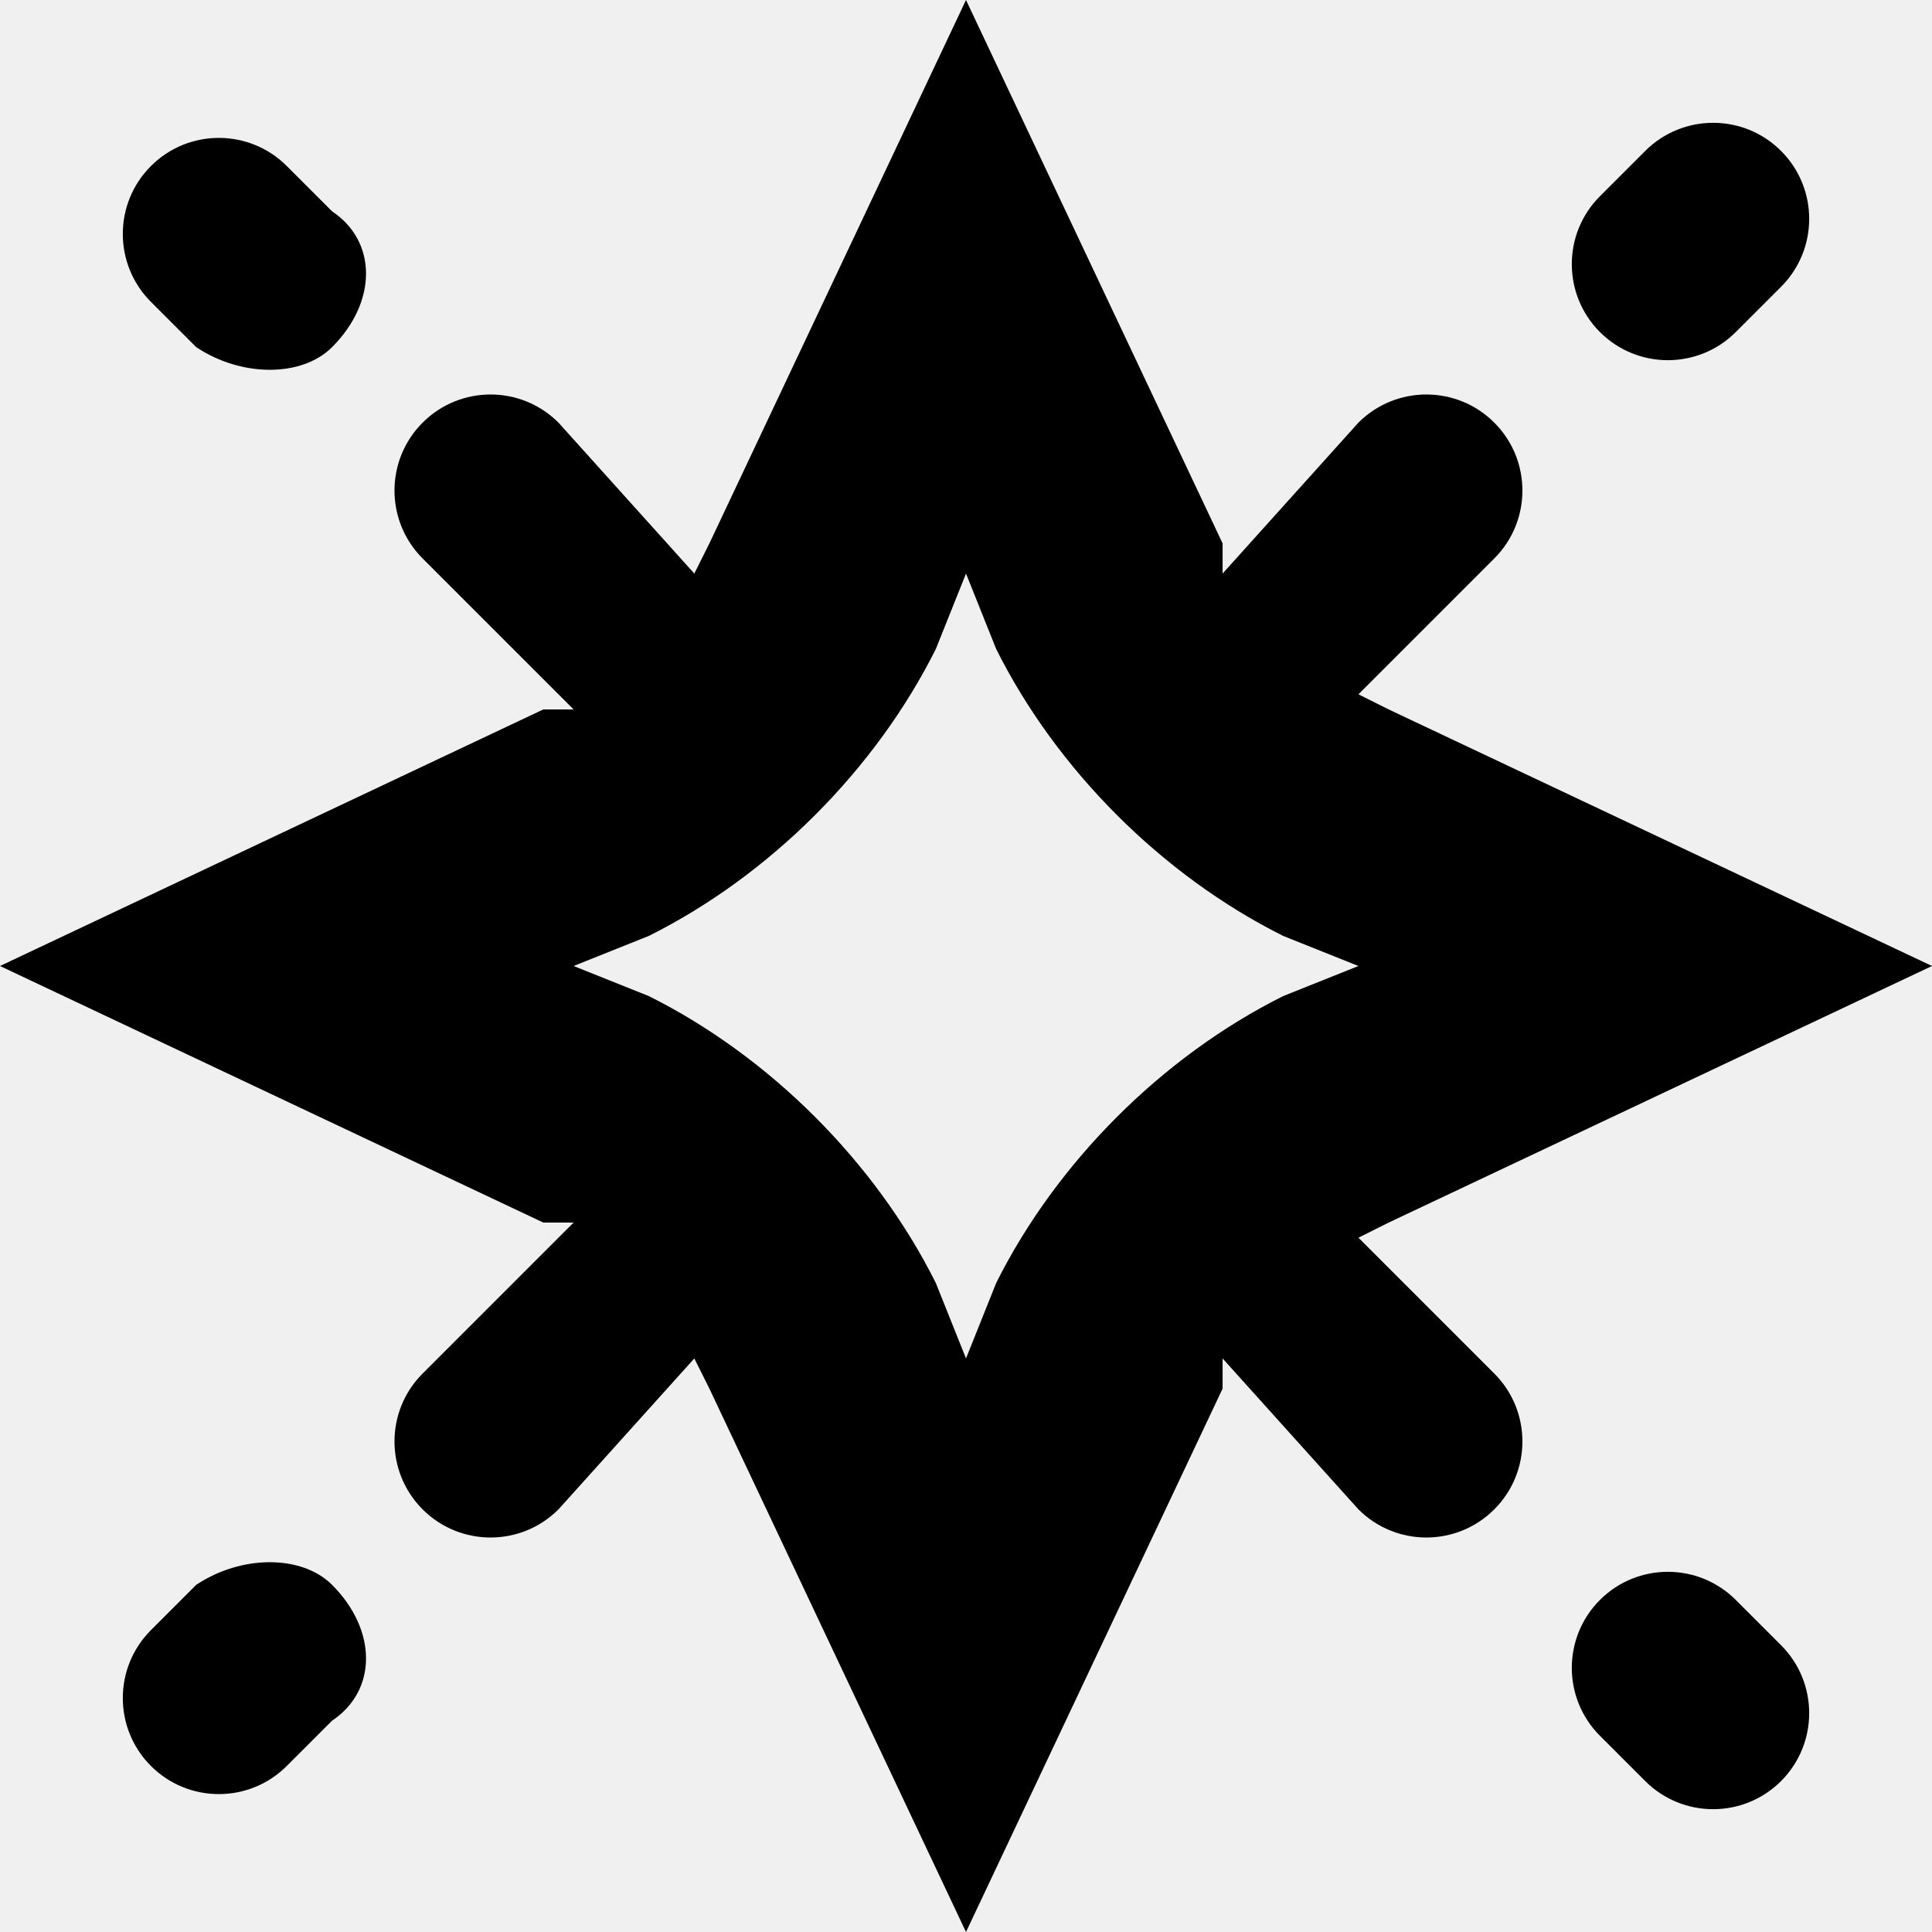
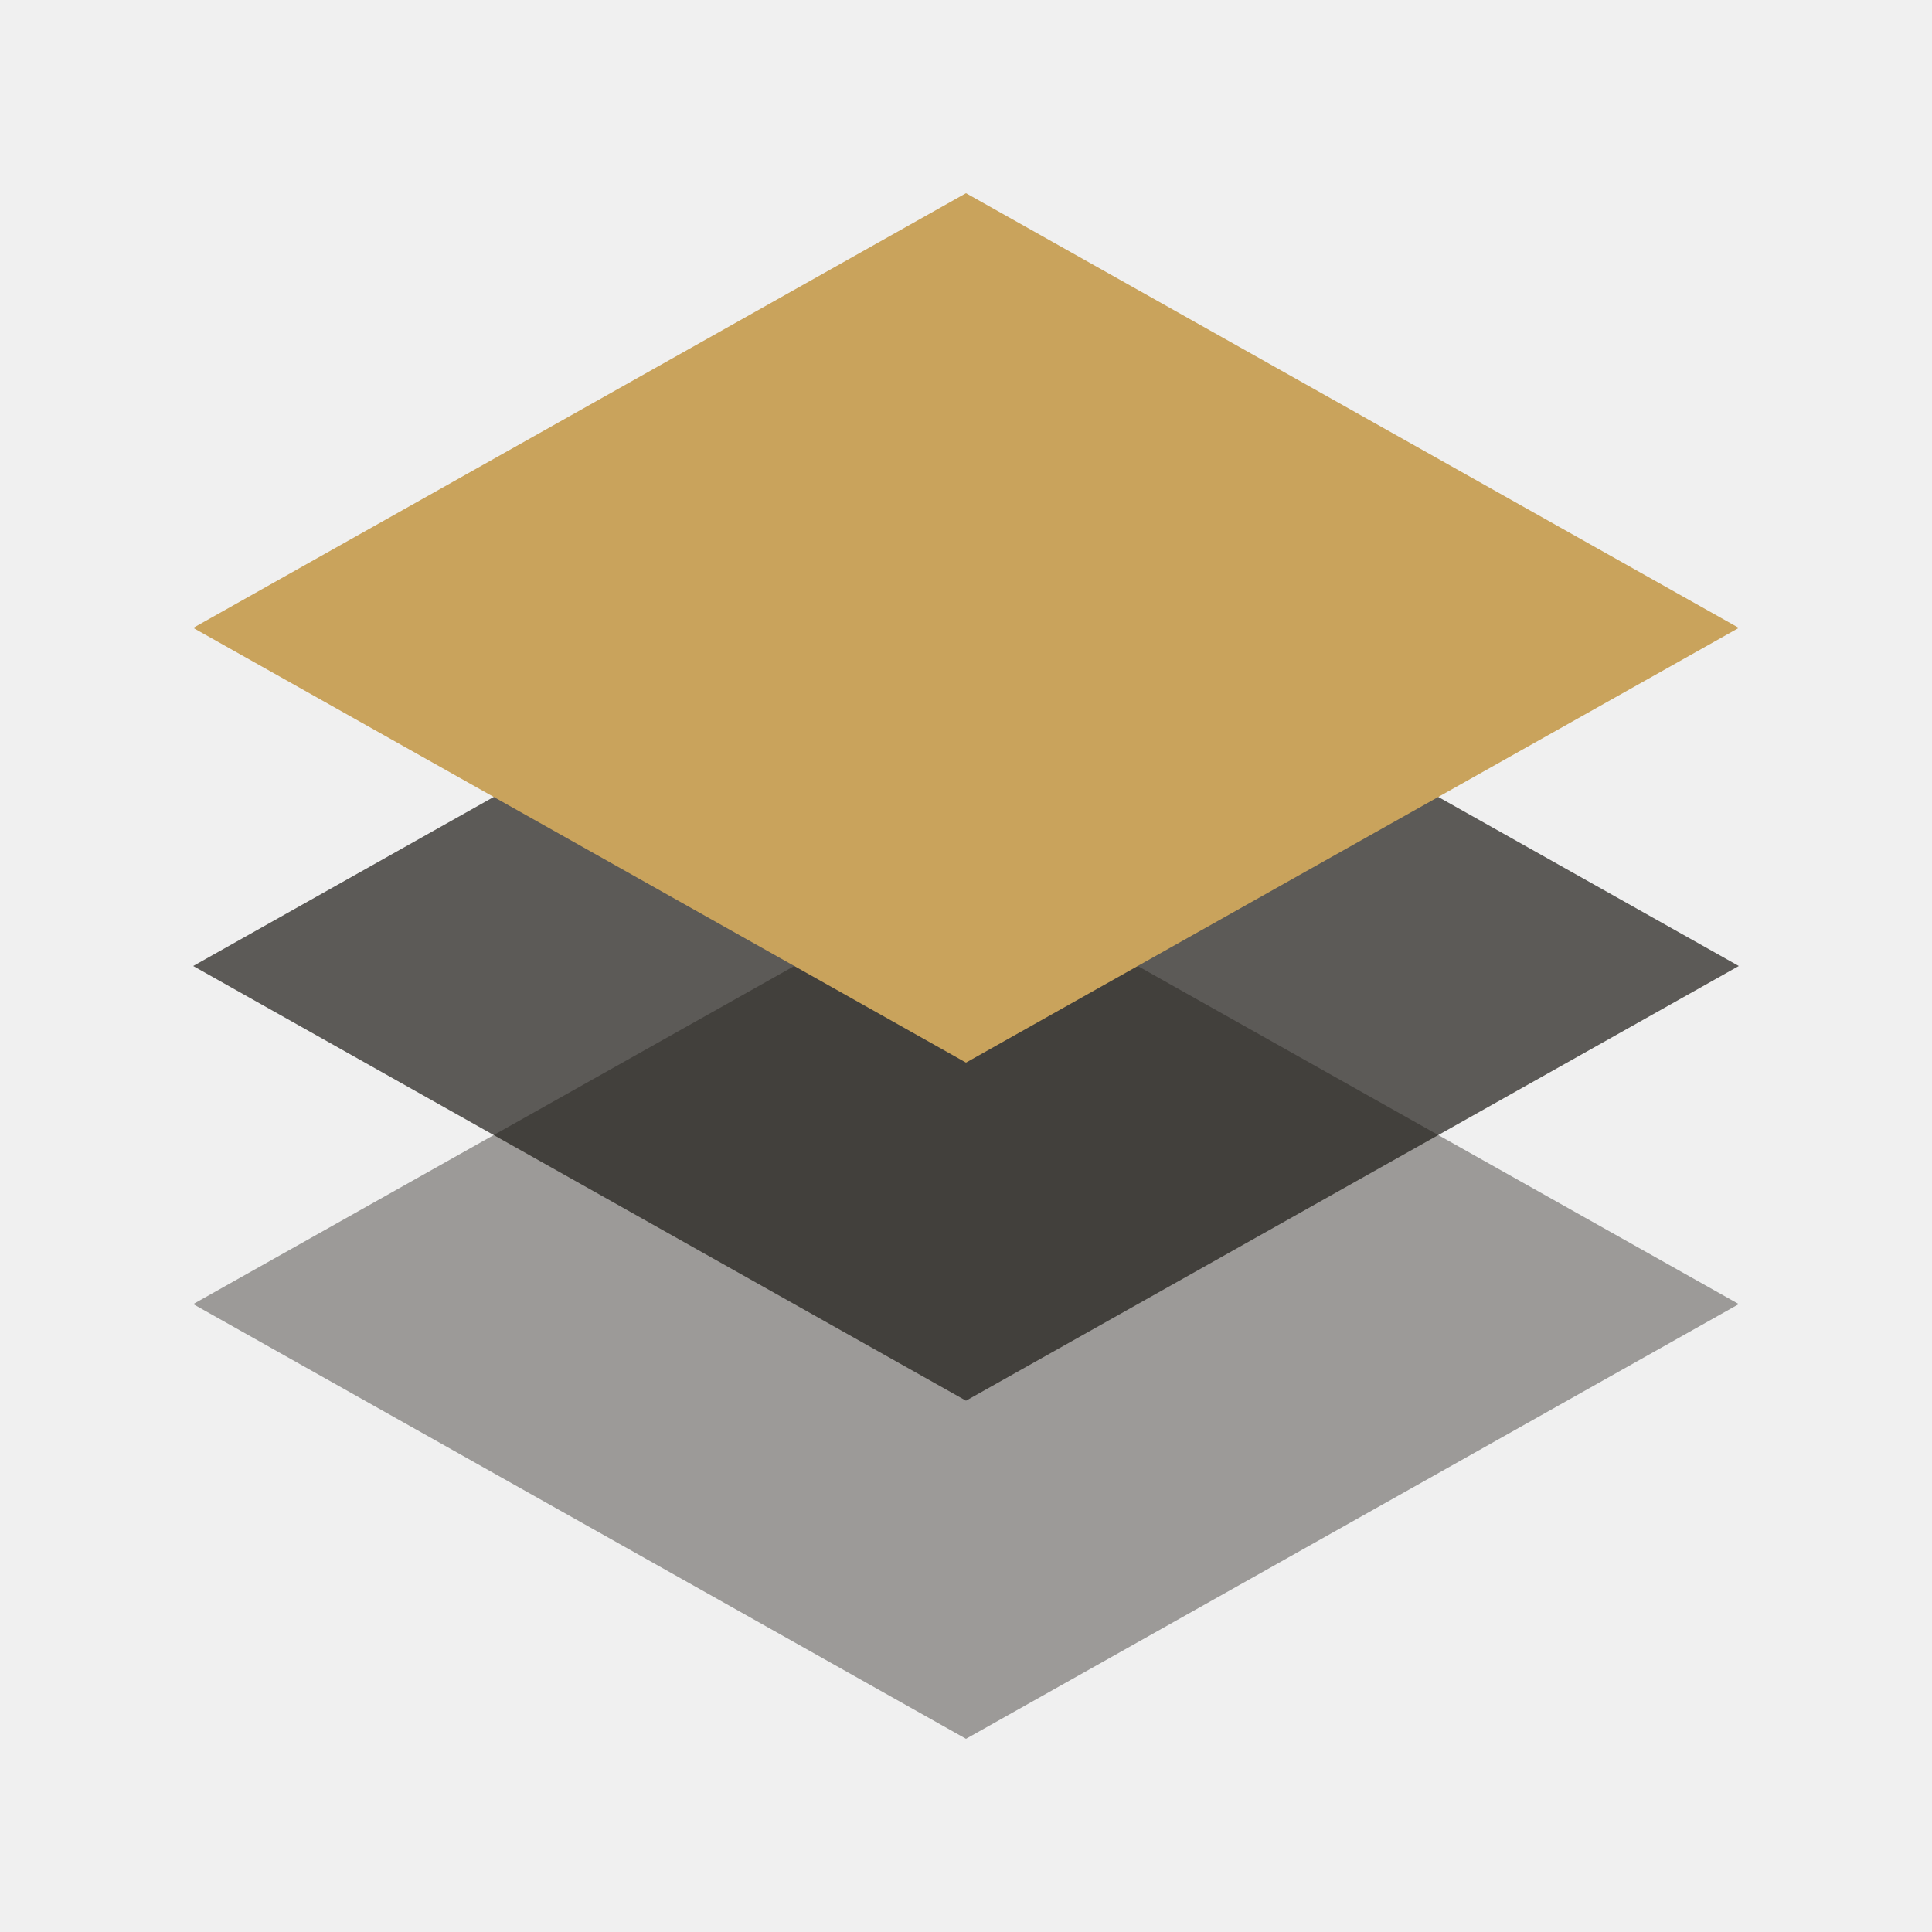
- <svg xmlns="http://www.w3.org/2000/svg" viewBox="0 0 128 128">
-   <path fill-rule="evenodd" d="M81 36 64 0 47 36l-1 2-9-10a6 6 0 0 0-9 9l10 10h-2L0 64l36 17h2L28 91a6 6 0 1 0 9 9l9-10 1 2 17 36 17-36v-2l9 10a6 6 0 1 0 9-9l-9-9 2-1 36-17-36-17-2-1 9-9a6 6 0 1 0-9-9l-9 10v-2Zm-17 2-2 5c-4 8-11 15-19 19l-5 2 5 2c8 4 15 11 19 19l2 5 2-5c4-8 11-15 19-19l5-2-5-2c-8-4-15-11-19-19l-2-5Z" clip-rule="evenodd" />
-   <path d="M118 19a6 6 0 0 0-9-9l-3 3a6 6 0 1 0 9 9l3-3Zm-96 4c-2 2-6 2-9 0l-3-3a6 6 0 1 1 9-9l3 3c3 2 3 6 0 9Zm0 82c-2-2-6-2-9 0l-3 3a6 6 0 1 0 9 9l3-3c3-2 3-6 0-9Zm96 4a6 6 0 0 1-9 9l-3-3a6 6 0 1 1 9-9l3 3Z" />
-   <style>path{fill:#000}@media (prefers-color-scheme:dark){path{fill:#fff}}</style>
+ <svg xmlns="http://www.w3.org/2000/svg" viewBox="0 0 40 40">
+   <polygon points="20,18 36,27 20,36 4,27" class="ink" opacity="0.4" />
+   <polygon points="20,11 36,20 20,29 4,20" class="ink" opacity="0.7" />
+   <polygon points="20,4 36,13 20,22 4,13" fill="#c9a35c" />
+   <style>.ink{fill:#1d1a15}@media (prefers-color-scheme:dark){.ink{fill:#f3efe4}}</style>
</svg>
